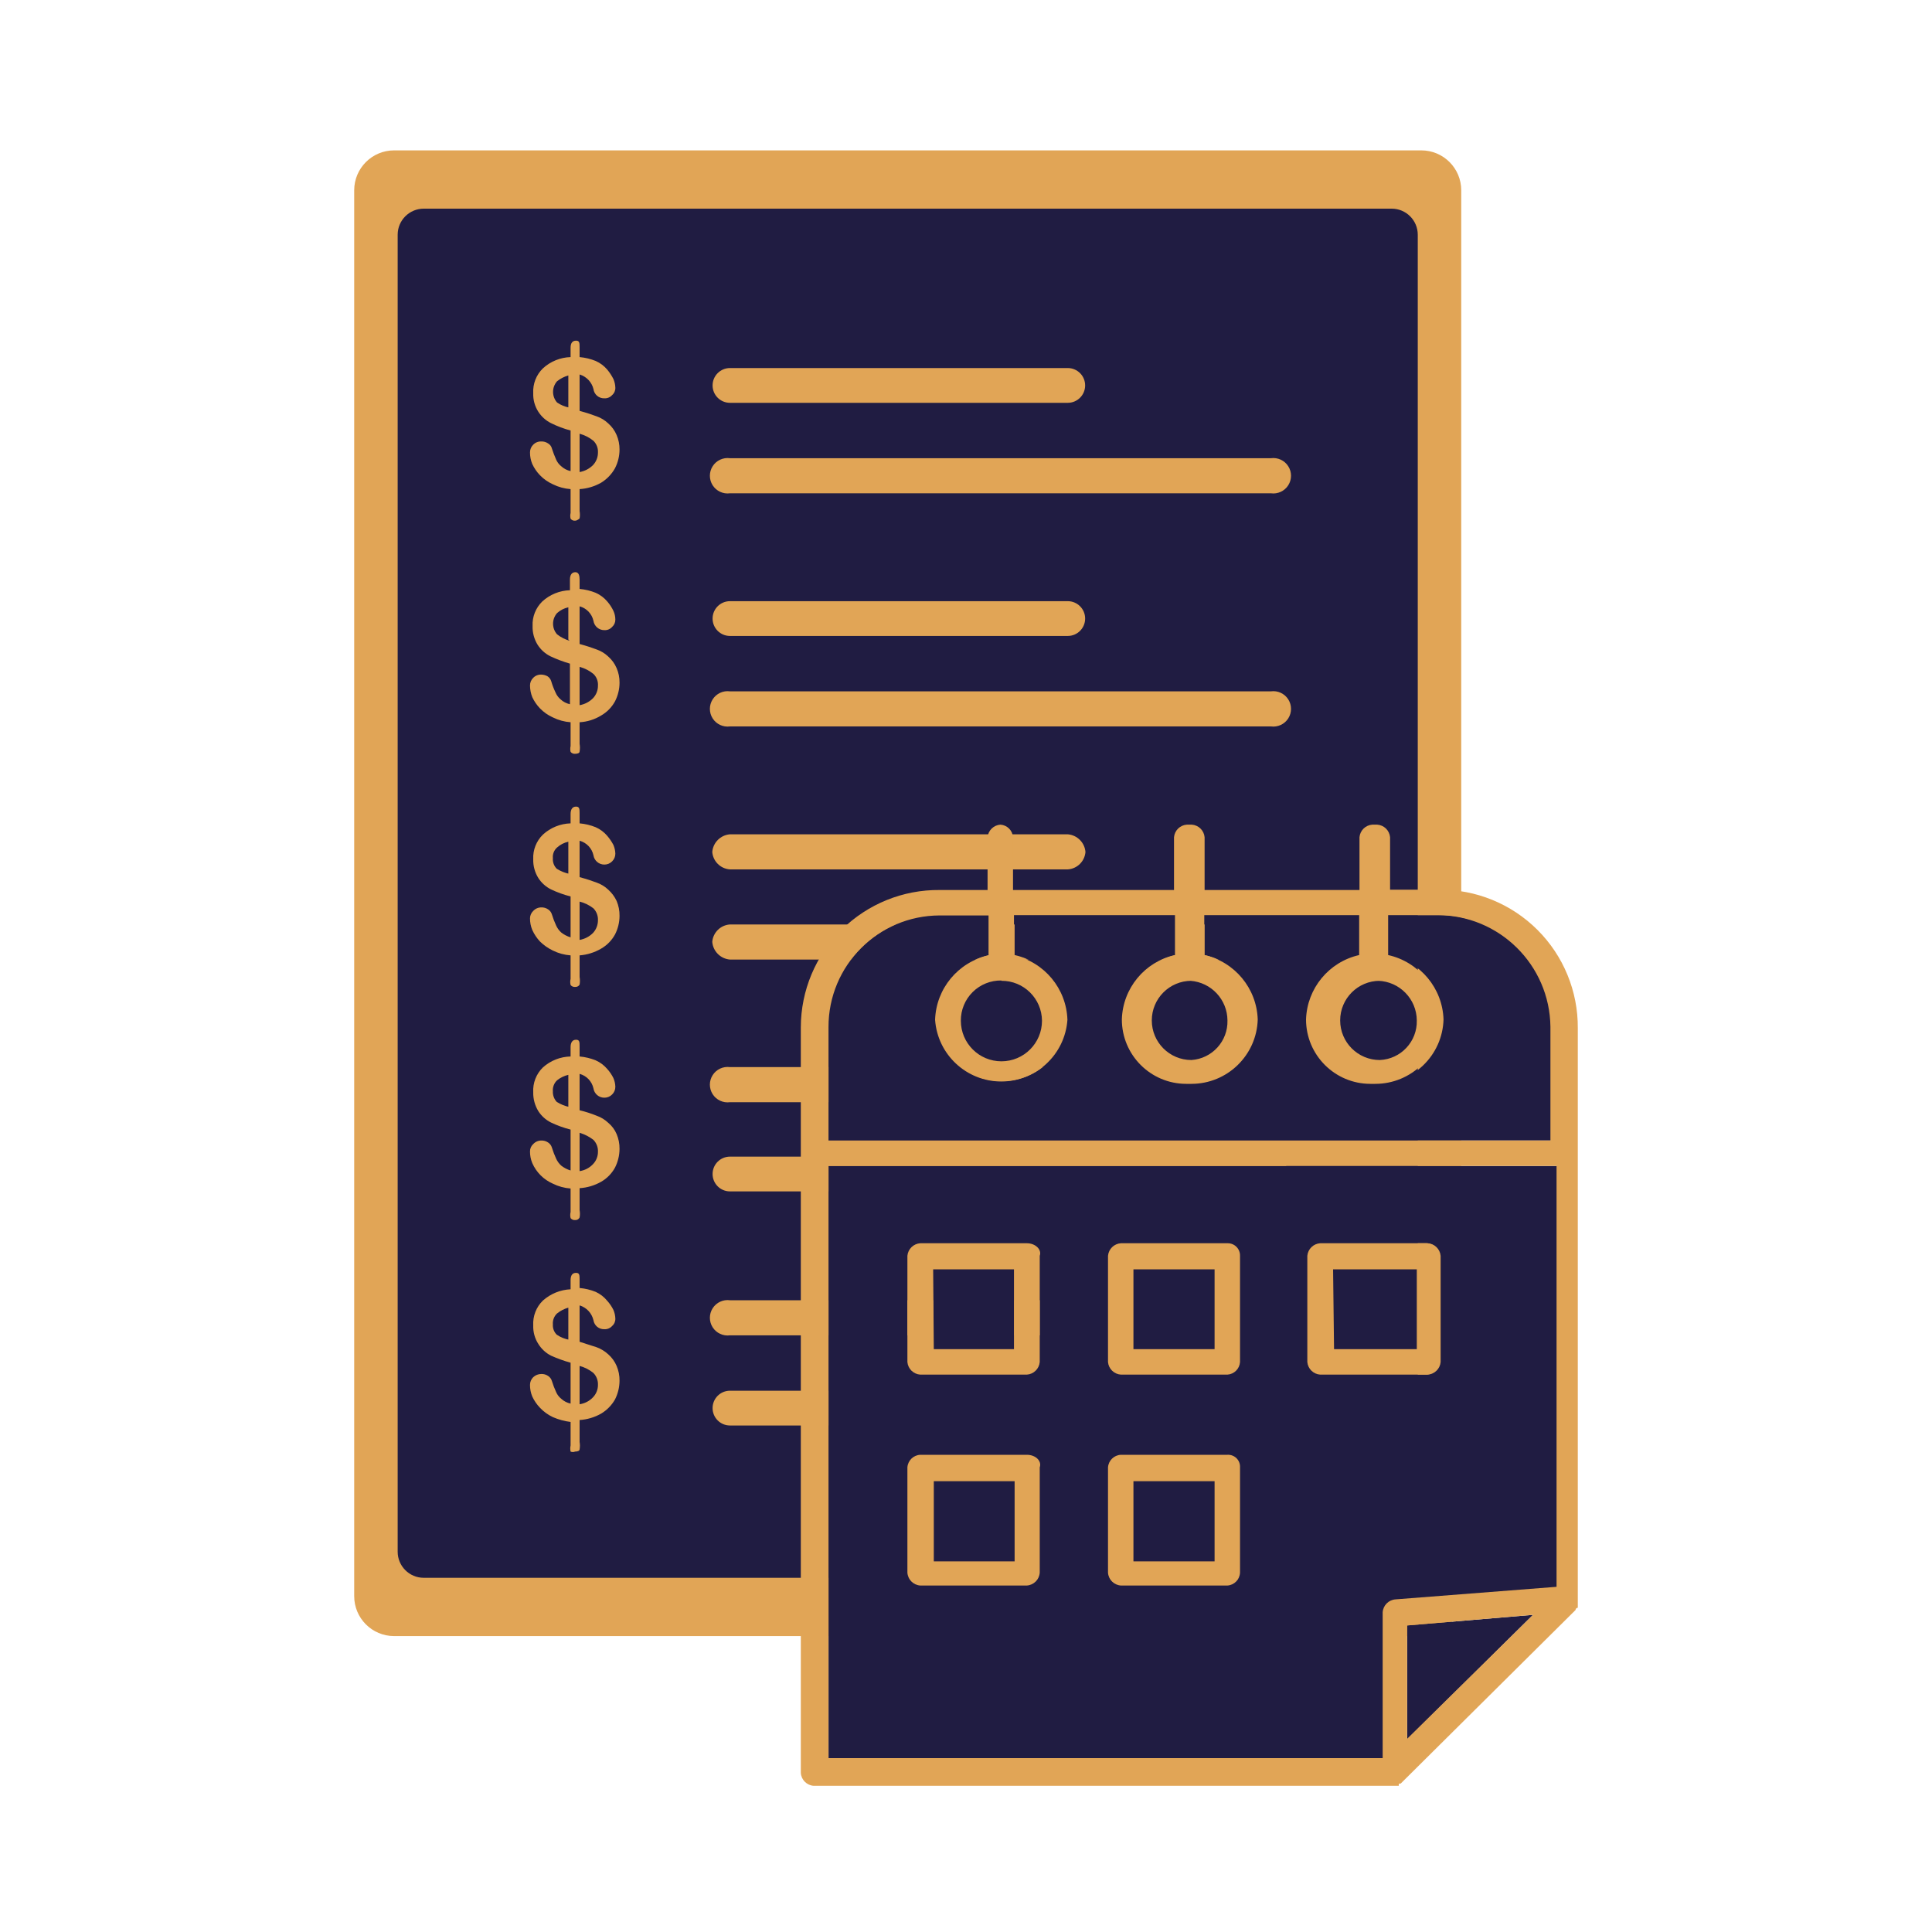
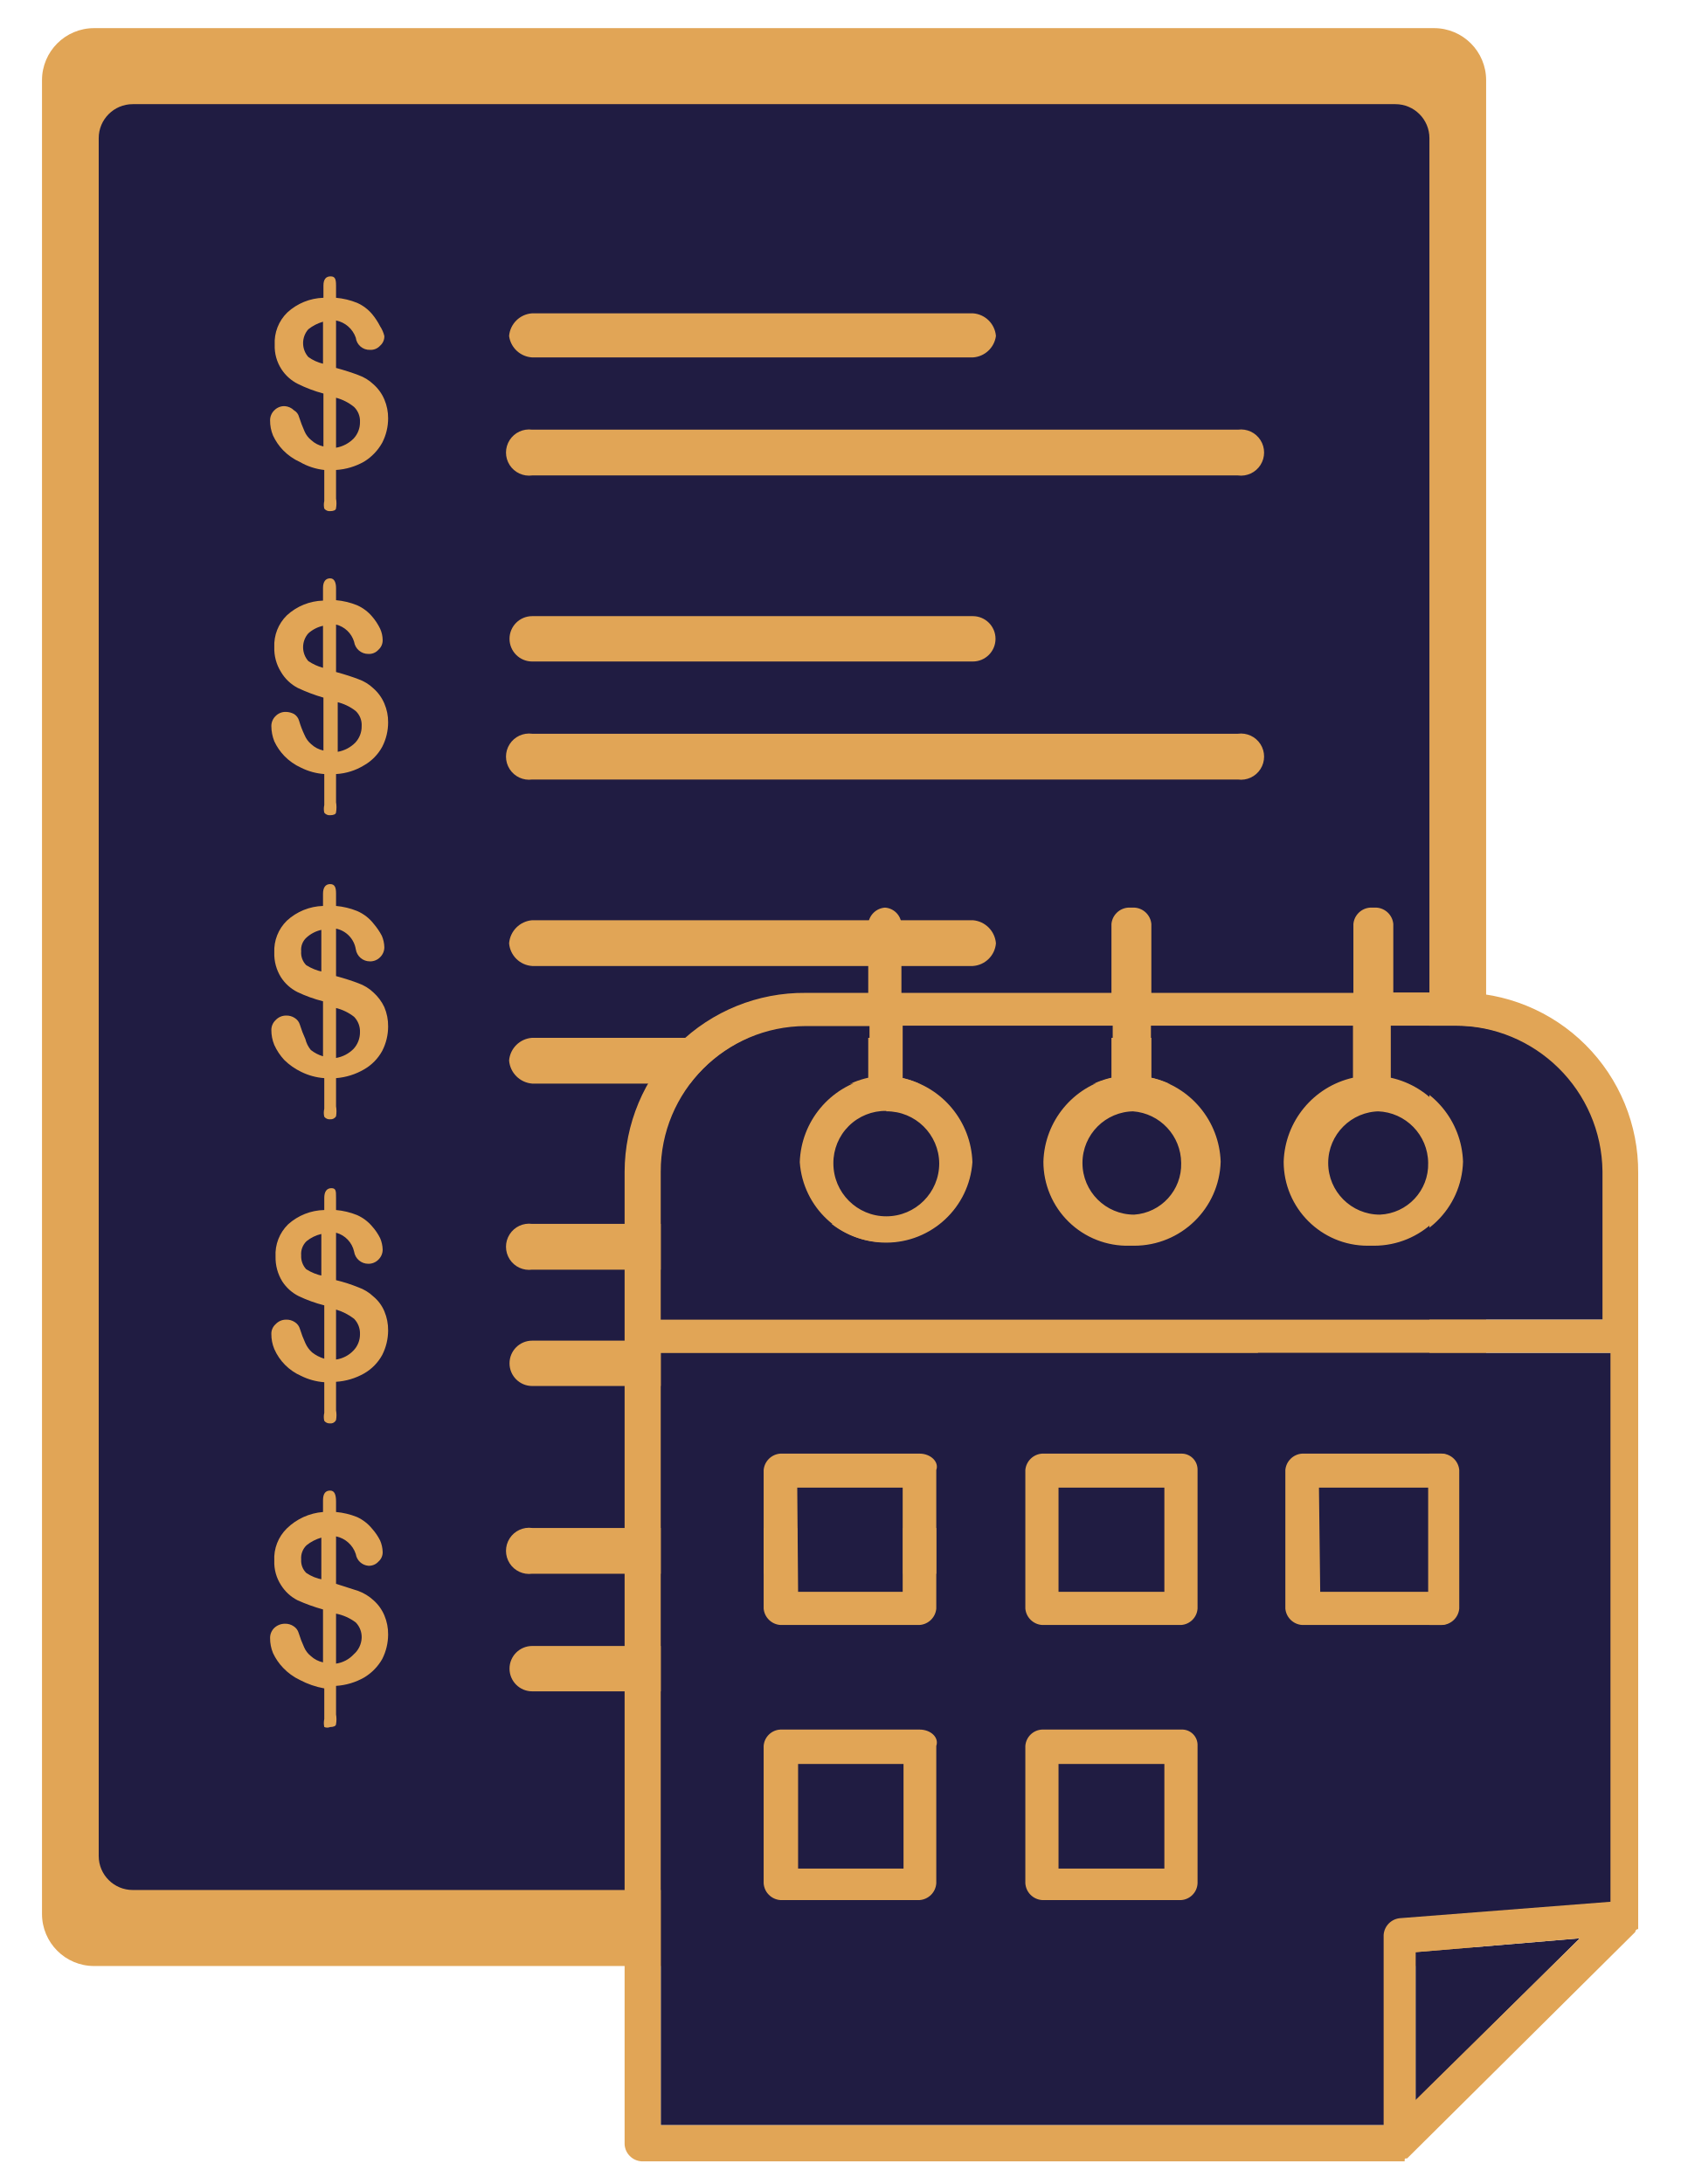
- <svg xmlns="http://www.w3.org/2000/svg" viewBox="0 0 60 60">
+ <svg xmlns="http://www.w3.org/2000/svg" viewBox="0 0 40 52">
  <defs>
    <style>.cls-1{fill:#e1a556;}.cls-2{fill:#201c42;}</style>
  </defs>
  <g id="Layer_2" data-name="Layer 2">
-     <rect class="cls-1" x="11" y="4.67" width="34.38" height="46.14" rx="1.24" />
-     <rect class="cls-2" x="12.35" y="6.48" width="31.68" height="42.52" rx="0.81" />
-     <path class="cls-1" d="M22.67,15.32h16.8a.55.55,0,1,0,0-1.09H22.67a.55.55,0,1,0,0,1.09Z" />
-     <path class="cls-1" d="M22.67,12.51H33.16a.54.54,0,1,0,0-1.08H22.67a.54.54,0,1,0,0,1.08Z" />
-     <path class="cls-1" d="M18,10.8v.29a1.75,1.75,0,0,1,.5.12,1,1,0,0,1,.36.27,1.6,1.6,0,0,1,.19.29.74.74,0,0,1,.06.27.29.29,0,0,1-.1.23.3.3,0,0,1-.24.1.33.33,0,0,1-.34-.29.63.63,0,0,0-.43-.45v1.13c.22.06.4.12.53.17a1,1,0,0,1,.36.22,1,1,0,0,1,.26.36,1.13,1.13,0,0,1,.09.45,1.27,1.27,0,0,1-.14.58,1.23,1.23,0,0,1-.43.45,1.55,1.55,0,0,1-.67.2v.68a.67.67,0,0,1,0,.23s-.07.07-.14.07a.16.16,0,0,1-.14-.06.4.4,0,0,1,0-.18v-.74a1.48,1.48,0,0,1-.55-.15,1.3,1.3,0,0,1-.4-.28,1.29,1.29,0,0,1-.24-.35.92.92,0,0,1-.07-.36.33.33,0,0,1,.1-.24.33.33,0,0,1,.25-.1.35.35,0,0,1,.21.06.25.25,0,0,1,.12.16,3.6,3.6,0,0,0,.13.34.54.54,0,0,0,.16.21.62.62,0,0,0,.29.15V13.37a3.26,3.26,0,0,1-.61-.23,1,1,0,0,1-.39-.35,1,1,0,0,1-.16-.58,1,1,0,0,1,.3-.77,1.33,1.33,0,0,1,.86-.35V10.8c0-.15.06-.22.17-.22S18,10.65,18,10.8Zm-.35,1.86v-1a1,1,0,0,0-.35.18.5.5,0,0,0,0,.66A1,1,0,0,0,17.69,12.66Zm.35.81v1.19a.77.77,0,0,0,.42-.22.56.56,0,0,0,.15-.39.47.47,0,0,0-.14-.36A1.15,1.15,0,0,0,18,13.47Z" />
-     <path class="cls-1" d="M22.67,22.56h16.8a.55.55,0,1,0,0-1.09H22.67a.55.55,0,1,0,0,1.09Z" />
-     <path class="cls-1" d="M22.67,19.75H33.16a.54.54,0,1,0,0-1.08H22.67a.54.54,0,1,0,0,1.08Z" />
-     <path class="cls-1" d="M18,18v.29a1.75,1.75,0,0,1,.5.12,1,1,0,0,1,.36.27,1.32,1.32,0,0,1,.19.29.66.66,0,0,1,.06.27.3.3,0,0,1-.1.23.3.3,0,0,1-.24.1.34.34,0,0,1-.34-.29.6.6,0,0,0-.43-.45V20c.22.06.4.12.53.17a1,1,0,0,1,.36.22,1,1,0,0,1,.26.36,1.1,1.1,0,0,1,.09.45,1.27,1.27,0,0,1-.14.58,1.13,1.13,0,0,1-.43.44,1.43,1.43,0,0,1-.67.21v.67a.7.7,0,0,1,0,.24c0,.05-.07.07-.14.07a.16.16,0,0,1-.14-.06.4.4,0,0,1,0-.18v-.74a1.48,1.48,0,0,1-.55-.15,1.3,1.3,0,0,1-.4-.28,1.29,1.29,0,0,1-.24-.35,1,1,0,0,1-.07-.36.33.33,0,0,1,.1-.24.33.33,0,0,1,.25-.1A.43.43,0,0,1,17,21a.28.28,0,0,1,.12.16,2.24,2.24,0,0,0,.13.34.57.57,0,0,0,.16.22.62.62,0,0,0,.29.15V20.61a4.15,4.15,0,0,1-.61-.23,1,1,0,0,1-.39-.35,1.05,1.05,0,0,1-.16-.59,1,1,0,0,1,.3-.76,1.33,1.33,0,0,1,.86-.35V18c0-.15.06-.23.17-.23S18,17.89,18,18Zm-.35,1.86v-1a.77.77,0,0,0-.35.18.5.5,0,0,0,0,.66A1.18,1.18,0,0,0,17.69,19.9Zm.35.81V21.9a.77.77,0,0,0,.42-.22.56.56,0,0,0,.15-.39.46.46,0,0,0-.14-.36A1.15,1.15,0,0,0,18,20.71Z" />
-     <path class="cls-1" d="M22.67,29.8h16.8a.59.59,0,0,0,.55-.55.58.58,0,0,0-.55-.54H22.67a.59.59,0,0,0-.55.54A.6.6,0,0,0,22.67,29.8Z" />
-     <path class="cls-1" d="M22.67,27H33.16a.59.59,0,0,0,.55-.54.6.6,0,0,0-.55-.55H22.67a.6.6,0,0,0-.55.55A.59.59,0,0,0,22.67,27Z" />
-     <path class="cls-1" d="M18,25.27v.3a1.75,1.75,0,0,1,.5.12,1,1,0,0,1,.36.27,1.54,1.54,0,0,1,.19.28.74.74,0,0,1,.06.27.33.33,0,0,1-.1.24.33.33,0,0,1-.24.1.34.34,0,0,1-.34-.29.6.6,0,0,0-.43-.45v1.13c.22.06.4.12.53.17a1,1,0,0,1,.36.22,1.1,1.1,0,0,1,.26.35,1.14,1.14,0,0,1,.09.46,1.27,1.27,0,0,1-.14.58,1.13,1.13,0,0,1-.43.44,1.56,1.56,0,0,1-.67.21v.67a.7.7,0,0,1,0,.24.15.15,0,0,1-.14.07.16.16,0,0,1-.14-.06.41.41,0,0,1,0-.19v-.73a1.48,1.48,0,0,1-.55-.15,1.5,1.5,0,0,1-.4-.28,1.33,1.33,0,0,1-.24-.36.92.92,0,0,1-.07-.36.32.32,0,0,1,.1-.23.34.34,0,0,1,.25-.11.35.35,0,0,1,.21.06.28.28,0,0,1,.12.16,2.77,2.77,0,0,0,.13.34.65.65,0,0,0,.16.22.87.87,0,0,0,.29.15V27.84a3.29,3.29,0,0,1-.61-.22,1,1,0,0,1-.39-.35,1.05,1.05,0,0,1-.16-.59,1,1,0,0,1,.3-.76,1.33,1.33,0,0,1,.86-.35v-.29c0-.15.06-.23.17-.23S18,25.13,18,25.27Zm-.35,1.87v-1a.77.77,0,0,0-.35.18.39.39,0,0,0-.13.33.42.42,0,0,0,.12.33A1.18,1.18,0,0,0,17.69,27.14ZM18,28v1.19a.77.77,0,0,0,.42-.22.58.58,0,0,0,.15-.39.5.5,0,0,0-.14-.37A1.15,1.15,0,0,0,18,28Z" />
-     <path class="cls-1" d="M22.67,37h16.8a.54.54,0,1,0,0-1.08H22.67a.54.54,0,1,0,0,1.08Z" />
-     <path class="cls-1" d="M22.67,34.23H33.16a.55.55,0,1,0,0-1.09H22.67a.55.55,0,1,0,0,1.09Z" />
-     <path class="cls-1" d="M18,32.51v.3a1.75,1.75,0,0,1,.5.12,1,1,0,0,1,.36.27,1.26,1.26,0,0,1,.19.28.74.74,0,0,1,.06.27.33.33,0,0,1-.1.24.33.33,0,0,1-.24.1.34.34,0,0,1-.34-.29.6.6,0,0,0-.43-.45v1.13a3.71,3.71,0,0,1,.53.17,1,1,0,0,1,.36.22.92.92,0,0,1,.26.35,1.14,1.14,0,0,1,.09.46,1.3,1.3,0,0,1-.14.58,1.13,1.13,0,0,1-.43.44,1.55,1.55,0,0,1-.67.2v.68a.63.63,0,0,1,0,.23.14.14,0,0,1-.14.08.16.16,0,0,1-.14-.06.41.41,0,0,1,0-.19v-.73a1.48,1.48,0,0,1-.55-.15,1.24,1.24,0,0,1-.64-.64.92.92,0,0,1-.07-.36.3.3,0,0,1,.1-.23.34.34,0,0,1,.25-.11.35.35,0,0,1,.21.06.28.28,0,0,1,.12.16,2.77,2.77,0,0,0,.13.34.65.65,0,0,0,.16.22.87.87,0,0,0,.29.15V35.08a3.29,3.29,0,0,1-.61-.22,1,1,0,0,1-.39-.35,1.08,1.08,0,0,1-.16-.59,1,1,0,0,1,.3-.77,1.33,1.33,0,0,1,.86-.34v-.29c0-.15.06-.23.17-.23S18,32.36,18,32.51Zm-.35,1.87v-1a.88.88,0,0,0-.35.17.42.42,0,0,0-.13.34.45.45,0,0,0,.12.33A1.18,1.18,0,0,0,17.69,34.38Zm.35.8v1.19a.71.71,0,0,0,.42-.22.55.55,0,0,0,.15-.38.5.5,0,0,0-.14-.37A1.32,1.32,0,0,0,18,35.18Z" />
-     <path class="cls-1" d="M22.67,44.27h16.8a.54.54,0,1,0,0-1.08H22.67a.54.54,0,1,0,0,1.08Z" />
-     <path class="cls-1" d="M22.67,41.47H33.16a.55.55,0,1,0,0-1.09H22.67a.55.55,0,1,0,0,1.09Z" />
-     <path class="cls-1" d="M18,39.75V40a1.75,1.75,0,0,1,.5.12,1,1,0,0,1,.36.28,1.26,1.26,0,0,1,.19.28.74.74,0,0,1,.06.27.29.29,0,0,1-.1.23.3.3,0,0,1-.24.1.33.33,0,0,1-.34-.28.63.63,0,0,0-.43-.46v1.13l.53.17a1.09,1.09,0,0,1,.36.22,1,1,0,0,1,.26.36,1.14,1.14,0,0,1,.09.46,1.3,1.3,0,0,1-.14.58,1.21,1.21,0,0,1-.43.44,1.55,1.55,0,0,1-.67.2v.68a.67.67,0,0,1,0,.23c0,.05-.07.07-.14.07a.18.18,0,0,1-.14,0,.45.45,0,0,1,0-.19v-.73a2,2,0,0,1-.55-.15,1.33,1.33,0,0,1-.4-.29,1.29,1.29,0,0,1-.24-.35.92.92,0,0,1-.07-.36.33.33,0,0,1,.1-.24.37.37,0,0,1,.25-.1.35.35,0,0,1,.21.06.28.28,0,0,1,.12.16,2.77,2.77,0,0,0,.13.34.54.54,0,0,0,.16.21.62.62,0,0,0,.29.15V42.32a4.21,4.21,0,0,1-.61-.22,1,1,0,0,1-.39-.36,1,1,0,0,1-.16-.58,1,1,0,0,1,.3-.77,1.39,1.39,0,0,1,.86-.35v-.28c0-.16.06-.23.17-.23S18,39.6,18,39.75Zm-.35,1.86v-1a1,1,0,0,0-.35.18.42.42,0,0,0-.13.34.41.41,0,0,0,.12.32A1,1,0,0,0,17.69,41.61Zm.35.81v1.19a.71.71,0,0,0,.42-.22.55.55,0,0,0,.15-.38.5.5,0,0,0-.14-.37A1.15,1.15,0,0,0,18,42.42Z" />
-     <path class="cls-2" d="M29.84,31.69a1.26,1.26,0,0,0,2.52,0,1.26,1.26,0,0,0-2.52,0Z" />
-     <rect class="cls-2" x="35.2" y="45.96" width="2.52" height="2.49" />
-     <path class="cls-2" d="M48.21,31.89a3.51,3.51,0,0,0-3.52-3.47H43.17v1.24a2.12,2.12,0,0,1,1.66,2,2.06,2.06,0,0,1-2.06,2h-.15a2,2,0,0,1-2-2,2.12,2.12,0,0,1,1.65-2V28.42H37.41v1.24a2.12,2.12,0,0,1,1.66,2,2.06,2.06,0,0,1-2.06,2h-.15a2,2,0,0,1-2-2,2.11,2.11,0,0,1,1.65-2V28.42h-5v1.24a2.12,2.12,0,0,1,1.66,2,2.06,2.06,0,0,1-4.11,0,2.12,2.12,0,0,1,1.66-2V28.42H29.18a3.46,3.46,0,0,0-3.45,3.47v3.53H48.21Z" />
-     <rect class="cls-2" x="41.43" y="39.42" width="2.52" height="2.49" />
-     <polygon class="cls-2" points="43.7 54.02 47.61 50.15 43.7 50.48 43.7 54.02" />
-     <rect class="cls-2" x="35.2" y="39.42" width="2.52" height="2.49" />
-     <path class="cls-2" d="M35.82,31.69A1.24,1.24,0,0,0,37,32.92a1.2,1.2,0,0,0,1.15-1.23,1.15,1.15,0,1,0-2.3,0Z" />
-     <rect class="cls-2" x="28.98" y="39.42" width="2.52" height="2.49" />
-     <path class="cls-2" d="M25.73,54.6H43V50.09a.43.43,0,0,1,.4-.4l5-.39V36.21H25.73ZM40.63,39a.43.43,0,0,1,.4-.39h3.31a.43.43,0,0,1,.4.39V42.3a.43.43,0,0,1-.4.39H41a.43.43,0,0,1-.4-.39Zm-6.22,0a.43.43,0,0,1,.4-.39h3.31a.38.38,0,0,1,.39.39V42.3a.42.42,0,0,1-.39.39H34.81a.43.43,0,0,1-.4-.39Zm0,6.55a.42.42,0,0,1,.4-.39h3.31a.37.37,0,0,1,.39.39v3.27a.42.42,0,0,1-.39.4H34.81a.43.43,0,0,1-.4-.4ZM28.18,39a.43.43,0,0,1,.4-.39h3.31c.27,0,.47.2.4.39V42.3a.43.43,0,0,1-.4.39H28.58a.43.43,0,0,1-.4-.39Zm0,6.55a.42.42,0,0,1,.4-.39h3.31c.27,0,.47.19.4.39v3.27a.43.43,0,0,1-.4.4H28.58a.43.43,0,0,1-.4-.4Z" />
-     <rect class="cls-2" x="28.98" y="45.96" width="2.52" height="2.49" />
-     <path class="cls-2" d="M41.65,31.69a1.24,1.24,0,0,0,1.15,1.23A1.2,1.2,0,0,0,44,31.69a1.15,1.15,0,1,0-2.3,0Z" />
-     <path class="cls-1" d="M44.69,27.63H43.17V26a.43.43,0,0,0-.4-.39l-.07,0-.08,0a.43.43,0,0,0-.4.39v1.64H37.41V26a.43.43,0,0,0-.4-.39l-.07,0-.08,0a.43.43,0,0,0-.4.39v1.64h-5V26a.42.42,0,0,0-.39-.39.43.43,0,0,0-.4.39v1.64H29.18a4.27,4.27,0,0,0-4.31,4.26V55.06a.43.43,0,0,0,.4.4H43.44c0-.07,0-.07.06-.07L48.93,50V50a.07.07,0,0,1,.07-.07v-18A4.27,4.27,0,0,0,44.69,27.63ZM42.8,30.46A1.24,1.24,0,0,1,44,31.69a1.2,1.2,0,0,1-1.15,1.23,1.23,1.23,0,0,1,0-2.46Zm-5.83,0a1.24,1.24,0,0,1,1.15,1.23A1.2,1.2,0,0,1,37,32.92a1.23,1.23,0,0,1,0-2.46Zm-5.87,0a1.25,1.25,0,0,1,1.26,1.24,1.26,1.26,0,0,1-2.52,0A1.24,1.24,0,0,1,31.1,30.45Zm-5.37,1.44a3.46,3.46,0,0,1,3.45-3.47H30.7v1.24a2.12,2.12,0,0,0-1.66,2,2.06,2.06,0,0,0,4.11,0,2.12,2.12,0,0,0-1.66-2V28.42h5v1.24a2.11,2.11,0,0,0-1.65,2,2,2,0,0,0,2,2H37a2.06,2.06,0,0,0,2.06-2,2.12,2.12,0,0,0-1.66-2V28.42h4.81v1.24a2.12,2.12,0,0,0-1.65,2,2,2,0,0,0,2,2h.15a2.06,2.06,0,0,0,2.06-2,2.12,2.12,0,0,0-1.66-2V28.42h1.52a3.51,3.51,0,0,1,3.52,3.47v3.53H25.73ZM43.7,54V50.48l3.91-.33Zm4.64-4.72-5,.39a.43.43,0,0,0-.4.4V54.6H25.73V36.21H48.34Z" />
-     <path class="cls-1" d="M28.58,42.69h3.31a.43.43,0,0,0,.4-.39V39c.07-.19-.13-.39-.4-.39H28.58a.43.43,0,0,0-.4.39V42.3A.43.43,0,0,0,28.58,42.69Zm.4-3.27h2.51V41.9H29Z" />
-     <path class="cls-1" d="M34.81,42.69h3.31a.42.42,0,0,0,.39-.39V39a.38.38,0,0,0-.39-.39H34.81a.43.43,0,0,0-.4.39V42.3A.43.43,0,0,0,34.81,42.69Zm.39-3.27h2.52V41.9H35.2Z" />
-     <path class="cls-1" d="M41,42.69h3.31a.43.43,0,0,0,.4-.39V39a.43.43,0,0,0-.4-.39H41a.43.43,0,0,0-.4.39V42.3A.43.43,0,0,0,41,42.69Zm.4-3.27H44V41.9H41.43Z" />
-     <path class="cls-1" d="M28.58,49.24h3.31a.43.43,0,0,0,.4-.4V45.57c.07-.2-.13-.39-.4-.39H28.58a.42.42,0,0,0-.4.39v3.27A.43.43,0,0,0,28.58,49.24ZM29,46h2.51v2.49H29Z" />
-     <path class="cls-1" d="M34.81,49.24h3.31a.42.42,0,0,0,.39-.4V45.57a.37.37,0,0,0-.39-.39H34.81a.42.42,0,0,0-.4.39v3.27A.43.43,0,0,0,34.81,49.24ZM35.2,46h2.52v2.49H35.2Z" />
+     <rect class="cls-1" x="1" y="0.67" width="34.38" height="46.14" rx="1.24" />
+     <rect class="cls-2" x="2.35" y="2.48" width="31.68" height="42.52" rx="0.81" />
+     <path class="cls-1" d="M12.67,11.32h16.8a.55.55,0,1,0,0-1.09H12.67a.55.55,0,1,0,0,1.09Z" />
+     <path class="cls-1" d="M12.67,8.51H23.16A.59.59,0,0,0,23.71,8a.59.59,0,0,0-.55-.54H12.67a.59.59,0,0,0-.55.54A.59.59,0,0,0,12.67,8.51Z" />
+     <path class="cls-1" d="M8,6.8v.29a1.75,1.75,0,0,1,.5.12,1,1,0,0,1,.36.27,1.6,1.6,0,0,1,.19.29A.74.74,0,0,1,9.15,8a.29.29,0,0,1-.1.23.3.3,0,0,1-.24.1.33.33,0,0,1-.34-.29A.63.63,0,0,0,8,7.63V8.76c.22.06.4.12.53.17a1,1,0,0,1,.36.22,1,1,0,0,1,.26.36,1.13,1.13,0,0,1,.09.45,1.27,1.27,0,0,1-.14.58,1.23,1.23,0,0,1-.43.45,1.55,1.55,0,0,1-.67.2v.68a.67.67,0,0,1,0,.23c0,.05-.07.07-.14.07a.16.16,0,0,1-.14-.06.4.4,0,0,1,0-.18v-.74A1.48,1.48,0,0,1,7.14,11a1.3,1.3,0,0,1-.4-.28,1.29,1.29,0,0,1-.24-.35.92.92,0,0,1-.07-.36.33.33,0,0,1,.1-.24.33.33,0,0,1,.25-.1A.35.35,0,0,1,7,9.77a.25.25,0,0,1,.12.16,3.6,3.6,0,0,0,.13.34.54.54,0,0,0,.16.21.62.62,0,0,0,.29.15V9.37a3.26,3.26,0,0,1-.61-.23,1,1,0,0,1-.39-.35,1,1,0,0,1-.16-.58,1,1,0,0,1,.3-.77,1.33,1.33,0,0,1,.86-.35V6.8c0-.15.06-.22.17-.22S8,6.65,8,6.8ZM7.69,8.66v-1a1,1,0,0,0-.35.18.5.5,0,0,0,0,.66A1,1,0,0,0,7.69,8.66ZM8,9.47v1.19a.77.77,0,0,0,.42-.22.56.56,0,0,0,.15-.39.47.47,0,0,0-.14-.36A1.15,1.15,0,0,0,8,9.47Z" />
+     <path class="cls-1" d="M12.67,18.56h16.8a.55.55,0,1,0,0-1.09H12.67a.55.55,0,1,0,0,1.09Z" />
+     <path class="cls-1" d="M12.67,15.75H23.16a.54.54,0,1,0,0-1.08H12.67a.54.54,0,1,0,0,1.08Z" />
+     <path class="cls-1" d="M8,14v.29a1.75,1.75,0,0,1,.5.12,1,1,0,0,1,.36.27,1.32,1.32,0,0,1,.19.29.66.66,0,0,1,.06.27.3.3,0,0,1-.1.23.3.3,0,0,1-.24.1.34.34,0,0,1-.34-.29A.6.6,0,0,0,8,14.87V16c.22.06.4.12.53.17a1,1,0,0,1,.36.22,1,1,0,0,1,.26.36,1.1,1.1,0,0,1,.09.45,1.27,1.27,0,0,1-.14.58,1.13,1.13,0,0,1-.43.44,1.43,1.43,0,0,1-.67.21v.67a.7.7,0,0,1,0,.24c0,.05-.07.07-.14.07a.16.16,0,0,1-.14-.06.4.4,0,0,1,0-.18v-.74a1.48,1.48,0,0,1-.55-.15,1.3,1.3,0,0,1-.4-.28,1.29,1.29,0,0,1-.24-.35,1,1,0,0,1-.07-.36.33.33,0,0,1,.1-.24.33.33,0,0,1,.25-.1A.43.43,0,0,1,7,17a.28.28,0,0,1,.12.16,2.24,2.24,0,0,0,.13.34.57.57,0,0,0,.16.22.62.62,0,0,0,.29.15V16.61a4.15,4.15,0,0,1-.61-.23A1,1,0,0,1,6.69,16a1.05,1.05,0,0,1-.16-.59,1,1,0,0,1,.3-.76,1.33,1.33,0,0,1,.86-.35V14c0-.15.06-.23.17-.23S8,13.89,8,14ZM7.69,15.9v-1a.77.77,0,0,0-.35.18.5.5,0,0,0,0,.66A1.18,1.18,0,0,0,7.69,15.9Zm.35.81V17.9a.77.77,0,0,0,.42-.22.56.56,0,0,0,.15-.39.46.46,0,0,0-.14-.36A1.15,1.15,0,0,0,8,16.71Z" />
+     <path class="cls-1" d="M12.67,25.8h16.8a.59.59,0,0,0,.55-.55.58.58,0,0,0-.55-.54H12.67a.59.59,0,0,0-.55.54A.6.6,0,0,0,12.67,25.8Z" />
+     <path class="cls-1" d="M12.67,23H23.16a.59.59,0,0,0,.55-.54.6.6,0,0,0-.55-.55H12.67a.6.6,0,0,0-.55.55A.59.59,0,0,0,12.67,23Z" />
+     <path class="cls-1" d="M8,21.27v.3a1.75,1.75,0,0,1,.5.12A1,1,0,0,1,8.9,22a1.54,1.54,0,0,1,.19.28.74.74,0,0,1,.06.27.33.33,0,0,1-.1.24.33.33,0,0,1-.24.1.34.34,0,0,1-.34-.29A.6.6,0,0,0,8,22.11v1.13c.22.06.4.12.53.17a1,1,0,0,1,.36.22,1.1,1.1,0,0,1,.26.35,1.14,1.14,0,0,1,.09.46,1.27,1.27,0,0,1-.14.58,1.13,1.13,0,0,1-.43.44,1.56,1.56,0,0,1-.67.21v.67a.7.7,0,0,1,0,.24.15.15,0,0,1-.14.07.16.16,0,0,1-.14-.06.41.41,0,0,1,0-.19v-.73a1.48,1.48,0,0,1-.55-.15,1.5,1.5,0,0,1-.4-.28,1.33,1.33,0,0,1-.24-.36.92.92,0,0,1-.07-.36.32.32,0,0,1,.1-.23.34.34,0,0,1,.25-.11.35.35,0,0,1,.21.06.28.28,0,0,1,.12.16,2.77,2.77,0,0,0,.13.34A.65.65,0,0,0,7.4,25a.87.87,0,0,0,.29.15V23.84a3.29,3.29,0,0,1-.61-.22,1,1,0,0,1-.39-.35,1.05,1.05,0,0,1-.16-.59,1,1,0,0,1,.3-.76,1.33,1.33,0,0,1,.86-.35v-.29c0-.15.06-.23.17-.23S8,21.13,8,21.27Zm-.35,1.87v-1a.77.77,0,0,0-.35.18.39.39,0,0,0-.13.33.42.42,0,0,0,.12.33A1.18,1.18,0,0,0,7.69,23.14ZM8,24v1.19a.77.77,0,0,0,.42-.22.58.58,0,0,0,.15-.39.5.5,0,0,0-.14-.37A1.15,1.15,0,0,0,8,24Z" />
+     <path class="cls-1" d="M12.67,33h16.8a.54.54,0,1,0,0-1.08H12.67a.54.54,0,1,0,0,1.08Z" />
+     <path class="cls-1" d="M12.67,30.23H23.16a.55.55,0,1,0,0-1.09H12.67a.55.55,0,1,0,0,1.09Z" />
+     <path class="cls-1" d="M8,28.51v.3a1.75,1.75,0,0,1,.5.12,1,1,0,0,1,.36.27,1.26,1.26,0,0,1,.19.28.74.74,0,0,1,.06.27.33.33,0,0,1-.1.24.33.33,0,0,1-.24.1.34.34,0,0,1-.34-.29A.6.6,0,0,0,8,29.35v1.13a3.71,3.71,0,0,1,.53.17,1,1,0,0,1,.36.22.92.92,0,0,1,.26.35,1.14,1.14,0,0,1,.09.46,1.3,1.3,0,0,1-.14.58,1.13,1.13,0,0,1-.43.44,1.55,1.55,0,0,1-.67.2v.68a.63.63,0,0,1,0,.23.14.14,0,0,1-.14.08.16.16,0,0,1-.14-.06.41.41,0,0,1,0-.19v-.73a1.48,1.48,0,0,1-.55-.15,1.24,1.24,0,0,1-.64-.64.92.92,0,0,1-.07-.36.3.3,0,0,1,.1-.23.34.34,0,0,1,.25-.11.35.35,0,0,1,.21.06.28.28,0,0,1,.12.16,2.77,2.77,0,0,0,.13.34.65.65,0,0,0,.16.22.87.87,0,0,0,.29.15V31.08a3.29,3.29,0,0,1-.61-.22,1,1,0,0,1-.39-.35,1.08,1.08,0,0,1-.16-.59,1,1,0,0,1,.3-.77,1.33,1.33,0,0,1,.86-.34v-.29c0-.15.06-.23.17-.23S8,28.36,8,28.51Zm-.35,1.87v-1a.88.88,0,0,0-.35.17.42.42,0,0,0-.13.34.45.45,0,0,0,.12.33A1.18,1.18,0,0,0,7.69,30.38Zm.35.8v1.19a.71.71,0,0,0,.42-.22.55.55,0,0,0,.15-.38.5.5,0,0,0-.14-.37A1.32,1.32,0,0,0,8,31.18Z" />
+     <path class="cls-1" d="M12.67,40.27h16.8a.54.54,0,1,0,0-1.08H12.67a.54.54,0,1,0,0,1.08Z" />
+     <path class="cls-1" d="M12.67,37.47H23.16a.55.55,0,1,0,0-1.09H12.67a.55.55,0,1,0,0,1.09Z" />
+     <path class="cls-1" d="M8,35.75V36a1.75,1.75,0,0,1,.5.12,1,1,0,0,1,.36.28,1.26,1.26,0,0,1,.19.28.74.74,0,0,1,.06.27.29.29,0,0,1-.1.23.3.3,0,0,1-.24.1A.33.33,0,0,1,8.47,37,.63.63,0,0,0,8,36.58v1.13l.53.17a1.09,1.09,0,0,1,.36.22,1,1,0,0,1,.26.36,1.14,1.14,0,0,1,.09.46,1.3,1.3,0,0,1-.14.58,1.21,1.21,0,0,1-.43.44,1.55,1.55,0,0,1-.67.2v.68a.67.67,0,0,1,0,.23c0,.05-.07.07-.14.07a.18.18,0,0,1-.14,0,.45.45,0,0,1,0-.19v-.73A2,2,0,0,1,7.14,40a1.33,1.33,0,0,1-.4-.29,1.29,1.29,0,0,1-.24-.35A.92.92,0,0,1,6.43,39a.33.33,0,0,1,.1-.24.37.37,0,0,1,.25-.1.35.35,0,0,1,.21.06.28.28,0,0,1,.12.16,2.77,2.77,0,0,0,.13.34.54.54,0,0,0,.16.21.62.62,0,0,0,.29.15V38.32a4.21,4.21,0,0,1-.61-.22,1,1,0,0,1-.39-.36,1,1,0,0,1-.16-.58,1,1,0,0,1,.3-.77A1.39,1.39,0,0,1,7.69,36v-.28c0-.16.06-.23.17-.23S8,35.6,8,35.75Zm-.35,1.86v-1a1,1,0,0,0-.35.18.42.42,0,0,0-.13.34.41.41,0,0,0,.12.32A1,1,0,0,0,7.69,37.61Zm.35.81v1.19a.71.71,0,0,0,.42-.22A.55.55,0,0,0,8.61,39a.5.5,0,0,0-.14-.37A1.15,1.15,0,0,0,8,38.42Z" />
+     <path class="cls-2" d="M19.84,27.69a1.26,1.26,0,0,0,2.52,0,1.26,1.26,0,0,0-2.52,0Z" />
+     <rect class="cls-2" x="25.2" y="41.96" width="2.52" height="2.49" />
+     <path class="cls-2" d="M38.21,27.89a3.51,3.51,0,0,0-3.52-3.47H33.17v1.24a2.12,2.12,0,0,1,1.66,2,2.06,2.06,0,0,1-2.06,2h-.15a2,2,0,0,1-2-2,2.12,2.12,0,0,1,1.65-2V24.42H27.41v1.24a2.12,2.12,0,0,1,1.66,2,2.06,2.06,0,0,1-2.06,2h-.15a2,2,0,0,1-2.05-2,2.11,2.11,0,0,1,1.65-2V24.42h-5v1.24a2.12,2.12,0,0,1,1.66,2,2.06,2.06,0,0,1-4.11,0,2.12,2.12,0,0,1,1.66-2V24.42H19.18a3.46,3.46,0,0,0-3.45,3.47v3.53H38.21Z" />
+     <rect class="cls-2" x="31.43" y="35.42" width="2.52" height="2.49" />
+     <polygon class="cls-2" points="33.7 50.02 37.61 46.15 33.7 46.48 33.7 50.02" />
+     <rect class="cls-2" x="25.2" y="35.42" width="2.52" height="2.49" />
+     <path class="cls-2" d="M25.82,27.69A1.24,1.24,0,0,0,27,28.92a1.2,1.2,0,0,0,1.15-1.23,1.15,1.15,0,1,0-2.3,0Z" />
+     <rect class="cls-2" x="18.98" y="35.42" width="2.52" height="2.49" />
+     <path class="cls-2" d="M15.73,50.6H33V46.09a.43.43,0,0,1,.4-.4l5-.39V32.21H15.73ZM30.63,35a.43.43,0,0,1,.4-.39h3.31a.43.43,0,0,1,.4.39V38.3a.43.43,0,0,1-.4.39H31a.43.43,0,0,1-.4-.39Zm-6.22,0a.43.43,0,0,1,.4-.39h3.31a.38.38,0,0,1,.39.39V38.3a.42.42,0,0,1-.39.39H24.81a.43.43,0,0,1-.4-.39Zm0,6.55a.42.42,0,0,1,.4-.39h3.31a.37.37,0,0,1,.39.39v3.27a.42.42,0,0,1-.39.4H24.81a.43.43,0,0,1-.4-.4ZM18.18,35a.43.43,0,0,1,.4-.39h3.31c.27,0,.47.2.4.39V38.3a.43.43,0,0,1-.4.39H18.58a.43.43,0,0,1-.4-.39Zm0,6.55a.42.42,0,0,1,.4-.39h3.31c.27,0,.47.19.4.39v3.27a.43.43,0,0,1-.4.4H18.58a.43.43,0,0,1-.4-.4Z" />
+     <rect class="cls-2" x="18.98" y="41.96" width="2.52" height="2.49" />
+     <path class="cls-2" d="M31.65,27.69a1.24,1.24,0,0,0,1.15,1.23A1.2,1.2,0,0,0,34,27.69a1.15,1.15,0,1,0-2.3,0Z" />
+     <path class="cls-1" d="M34.69,23.63H33.17V22a.43.43,0,0,0-.4-.39l-.07,0-.08,0a.43.43,0,0,0-.4.39v1.64H27.41V22a.43.43,0,0,0-.4-.39l-.07,0-.08,0a.43.43,0,0,0-.4.39v1.64h-5V22a.42.42,0,0,0-.39-.39.43.43,0,0,0-.4.39v1.64H19.18a4.27,4.27,0,0,0-4.31,4.26V51.06a.43.43,0,0,0,.4.4H33.44c0-.07,0-.07.06-.07L38.93,46V46a.07.07,0,0,1,.07-.07v-18A4.27,4.27,0,0,0,34.69,23.63ZM32.8,26.46A1.24,1.24,0,0,1,34,27.69a1.2,1.2,0,0,1-1.15,1.23,1.23,1.23,0,0,1,0-2.46Zm-5.83,0a1.24,1.24,0,0,1,1.15,1.23A1.2,1.2,0,0,1,27,28.92a1.23,1.23,0,0,1,0-2.46Zm-5.87,0a1.25,1.25,0,0,1,1.26,1.24,1.26,1.26,0,0,1-2.52,0A1.24,1.24,0,0,1,21.1,26.45Zm-5.37,1.44a3.46,3.46,0,0,1,3.45-3.47H20.7v1.24a2.12,2.12,0,0,0-1.66,2,2.06,2.06,0,0,0,4.11,0,2.12,2.12,0,0,0-1.66-2V24.42h5v1.24a2.11,2.11,0,0,0-1.65,2,2,2,0,0,0,2.05,2H27a2.06,2.06,0,0,0,2.06-2,2.12,2.12,0,0,0-1.66-2V24.42h4.81v1.24a2.12,2.12,0,0,0-1.65,2,2,2,0,0,0,2,2h.15a2.06,2.06,0,0,0,2.06-2,2.12,2.12,0,0,0-1.66-2V24.42h1.52a3.51,3.51,0,0,1,3.52,3.47v3.53H15.73ZM33.7,50V46.48l3.91-.33Zm4.64-4.72-5,.39a.43.43,0,0,0-.4.4V50.6H15.73V32.21H38.34Z" />
+     <path class="cls-1" d="M18.58,38.69h3.31a.43.43,0,0,0,.4-.39V35c.07-.19-.13-.39-.4-.39H18.58a.43.43,0,0,0-.4.39V38.3A.43.43,0,0,0,18.58,38.69Zm.4-3.27h2.51V37.9H19Z" />
+     <path class="cls-1" d="M24.81,38.69h3.31a.42.42,0,0,0,.39-.39V35a.38.38,0,0,0-.39-.39H24.81a.43.43,0,0,0-.4.39V38.3A.43.43,0,0,0,24.81,38.69Zm.39-3.27h2.52V37.9H25.2Z" />
+     <path class="cls-1" d="M31,38.69h3.31a.43.43,0,0,0,.4-.39V35a.43.43,0,0,0-.4-.39H31a.43.43,0,0,0-.4.39V38.3A.43.43,0,0,0,31,38.69Zm.4-3.27H34V37.9H31.43Z" />
+     <path class="cls-1" d="M18.58,45.24h3.31a.43.43,0,0,0,.4-.4V41.57c.07-.2-.13-.39-.4-.39H18.58a.42.42,0,0,0-.4.39v3.27A.43.43,0,0,0,18.58,45.24ZM19,42h2.51v2.49H19Z" />
+     <path class="cls-1" d="M24.81,45.24h3.31a.42.42,0,0,0,.39-.4V41.57a.37.37,0,0,0-.39-.39H24.81a.42.42,0,0,0-.4.39v3.27A.43.43,0,0,0,24.81,45.24ZM25.2,42h2.52v2.49H25.2Z" />
  </g>
</svg>
